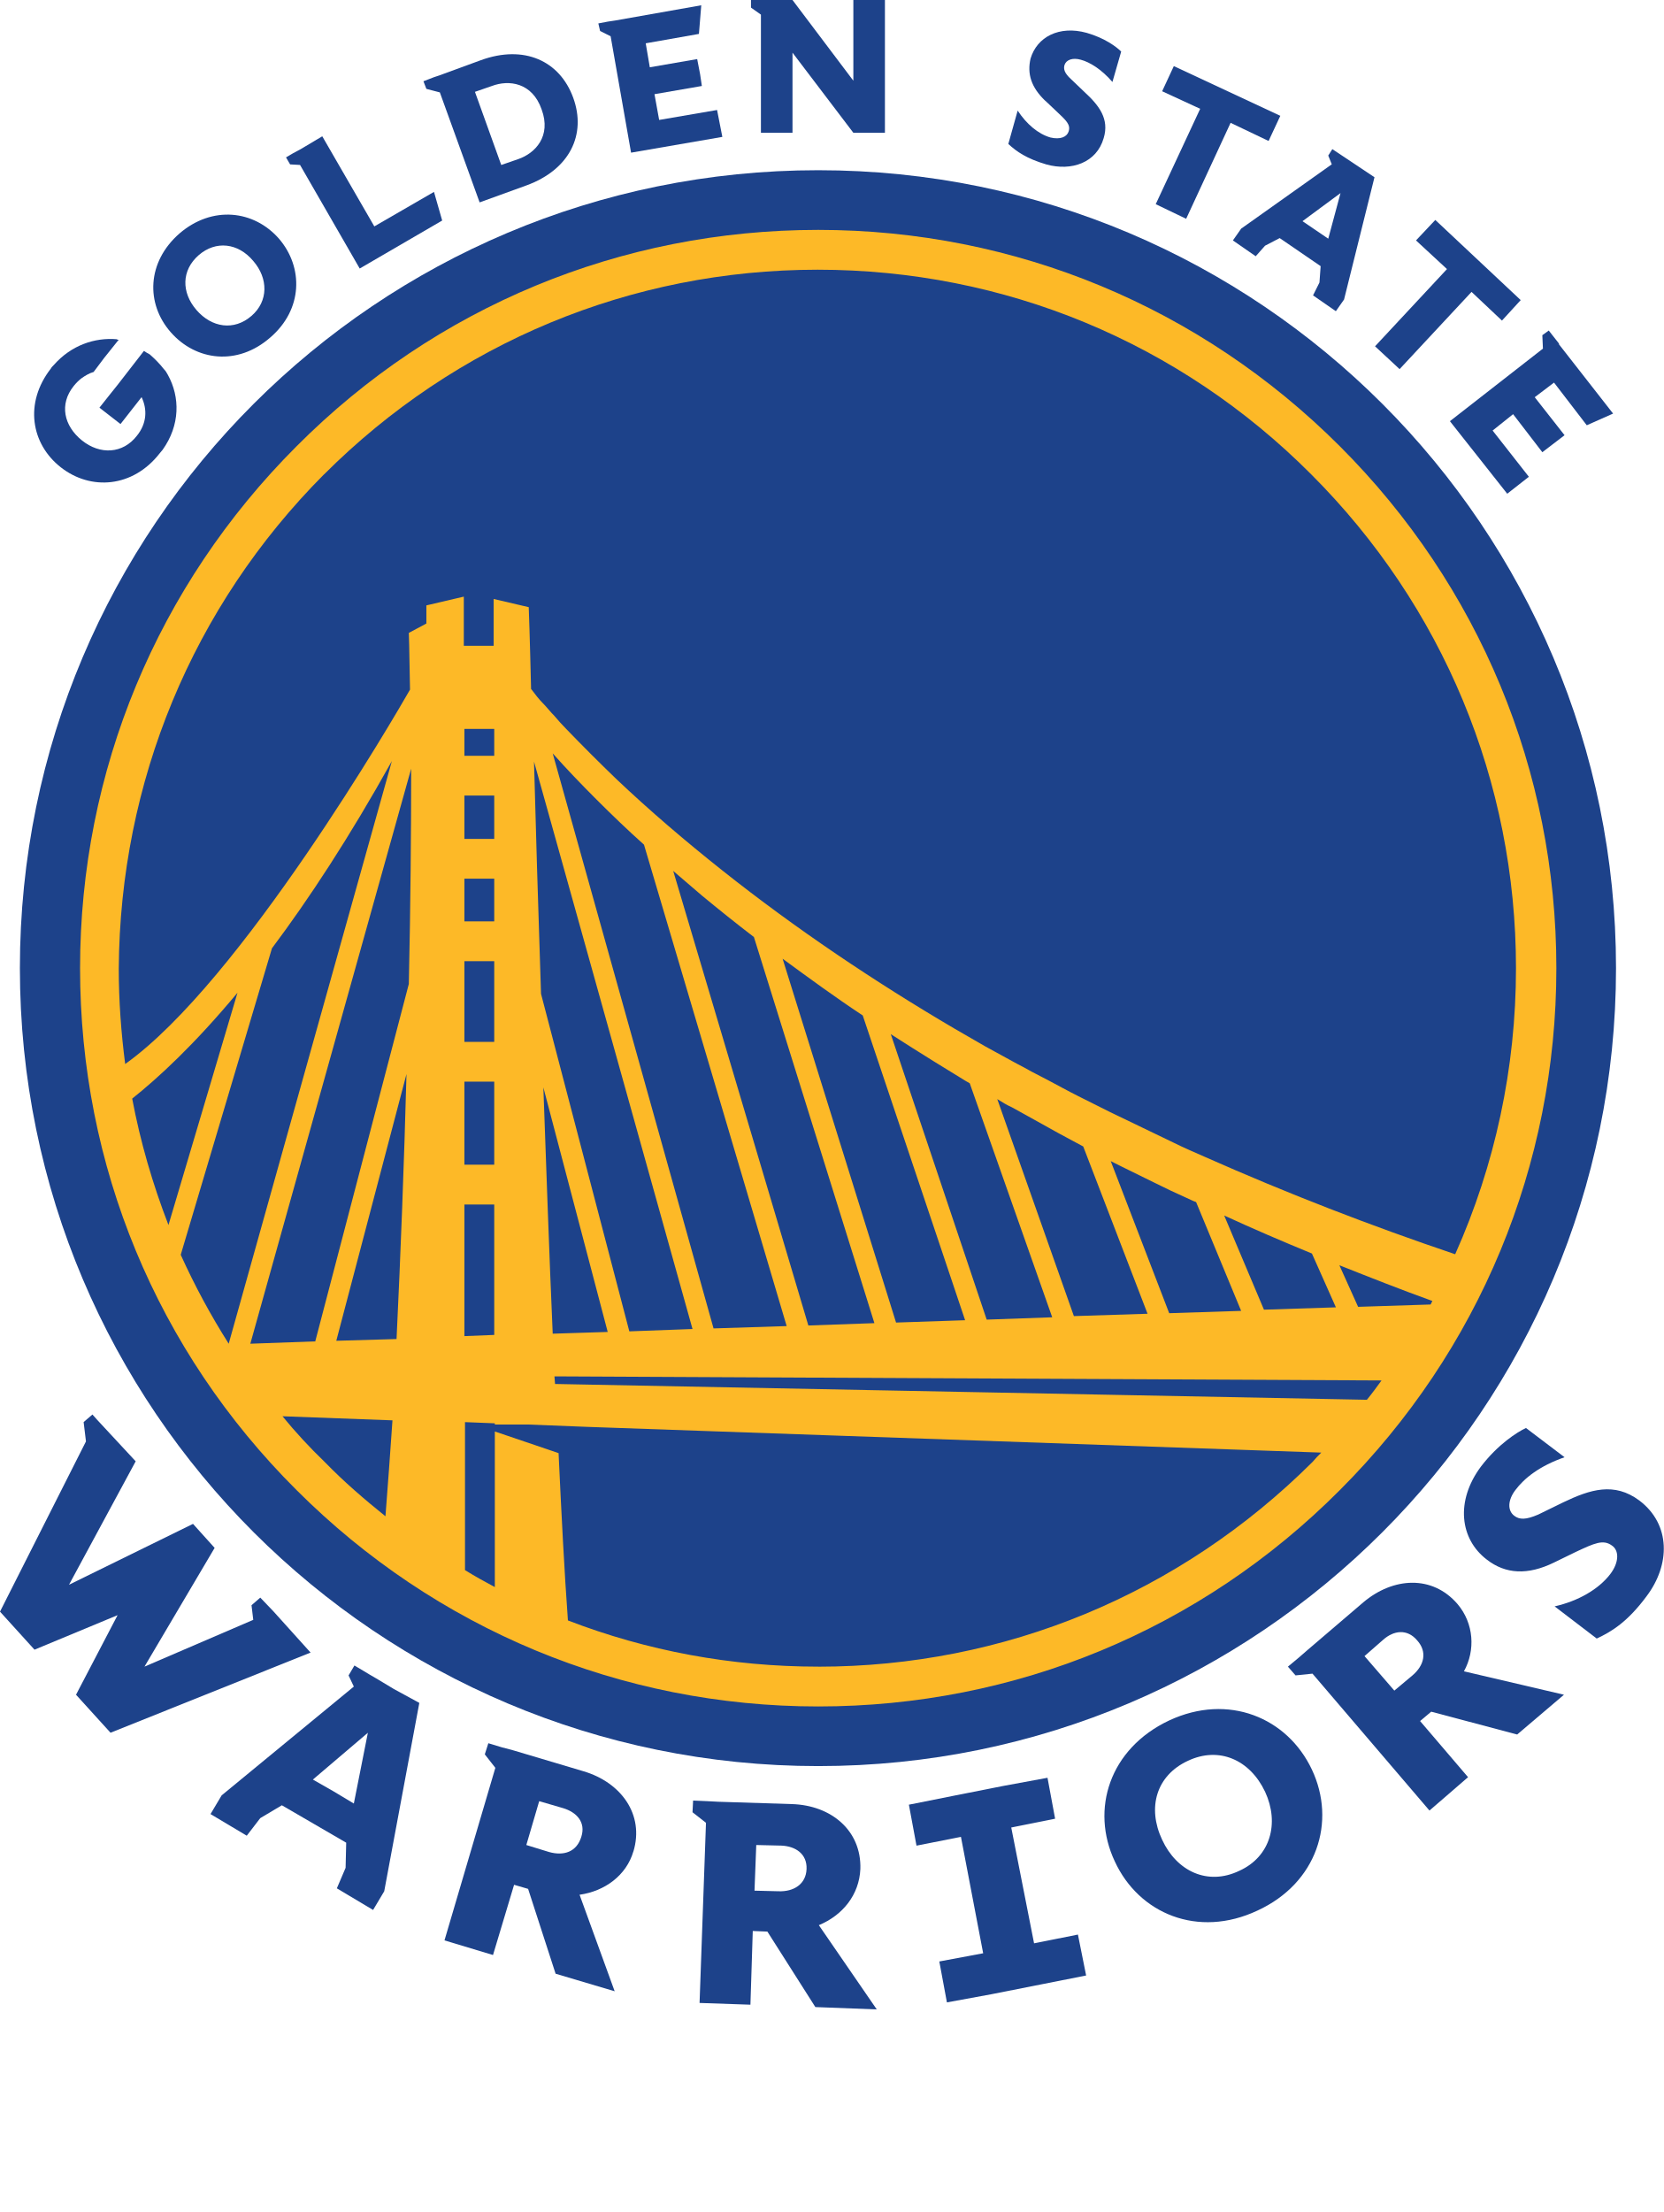
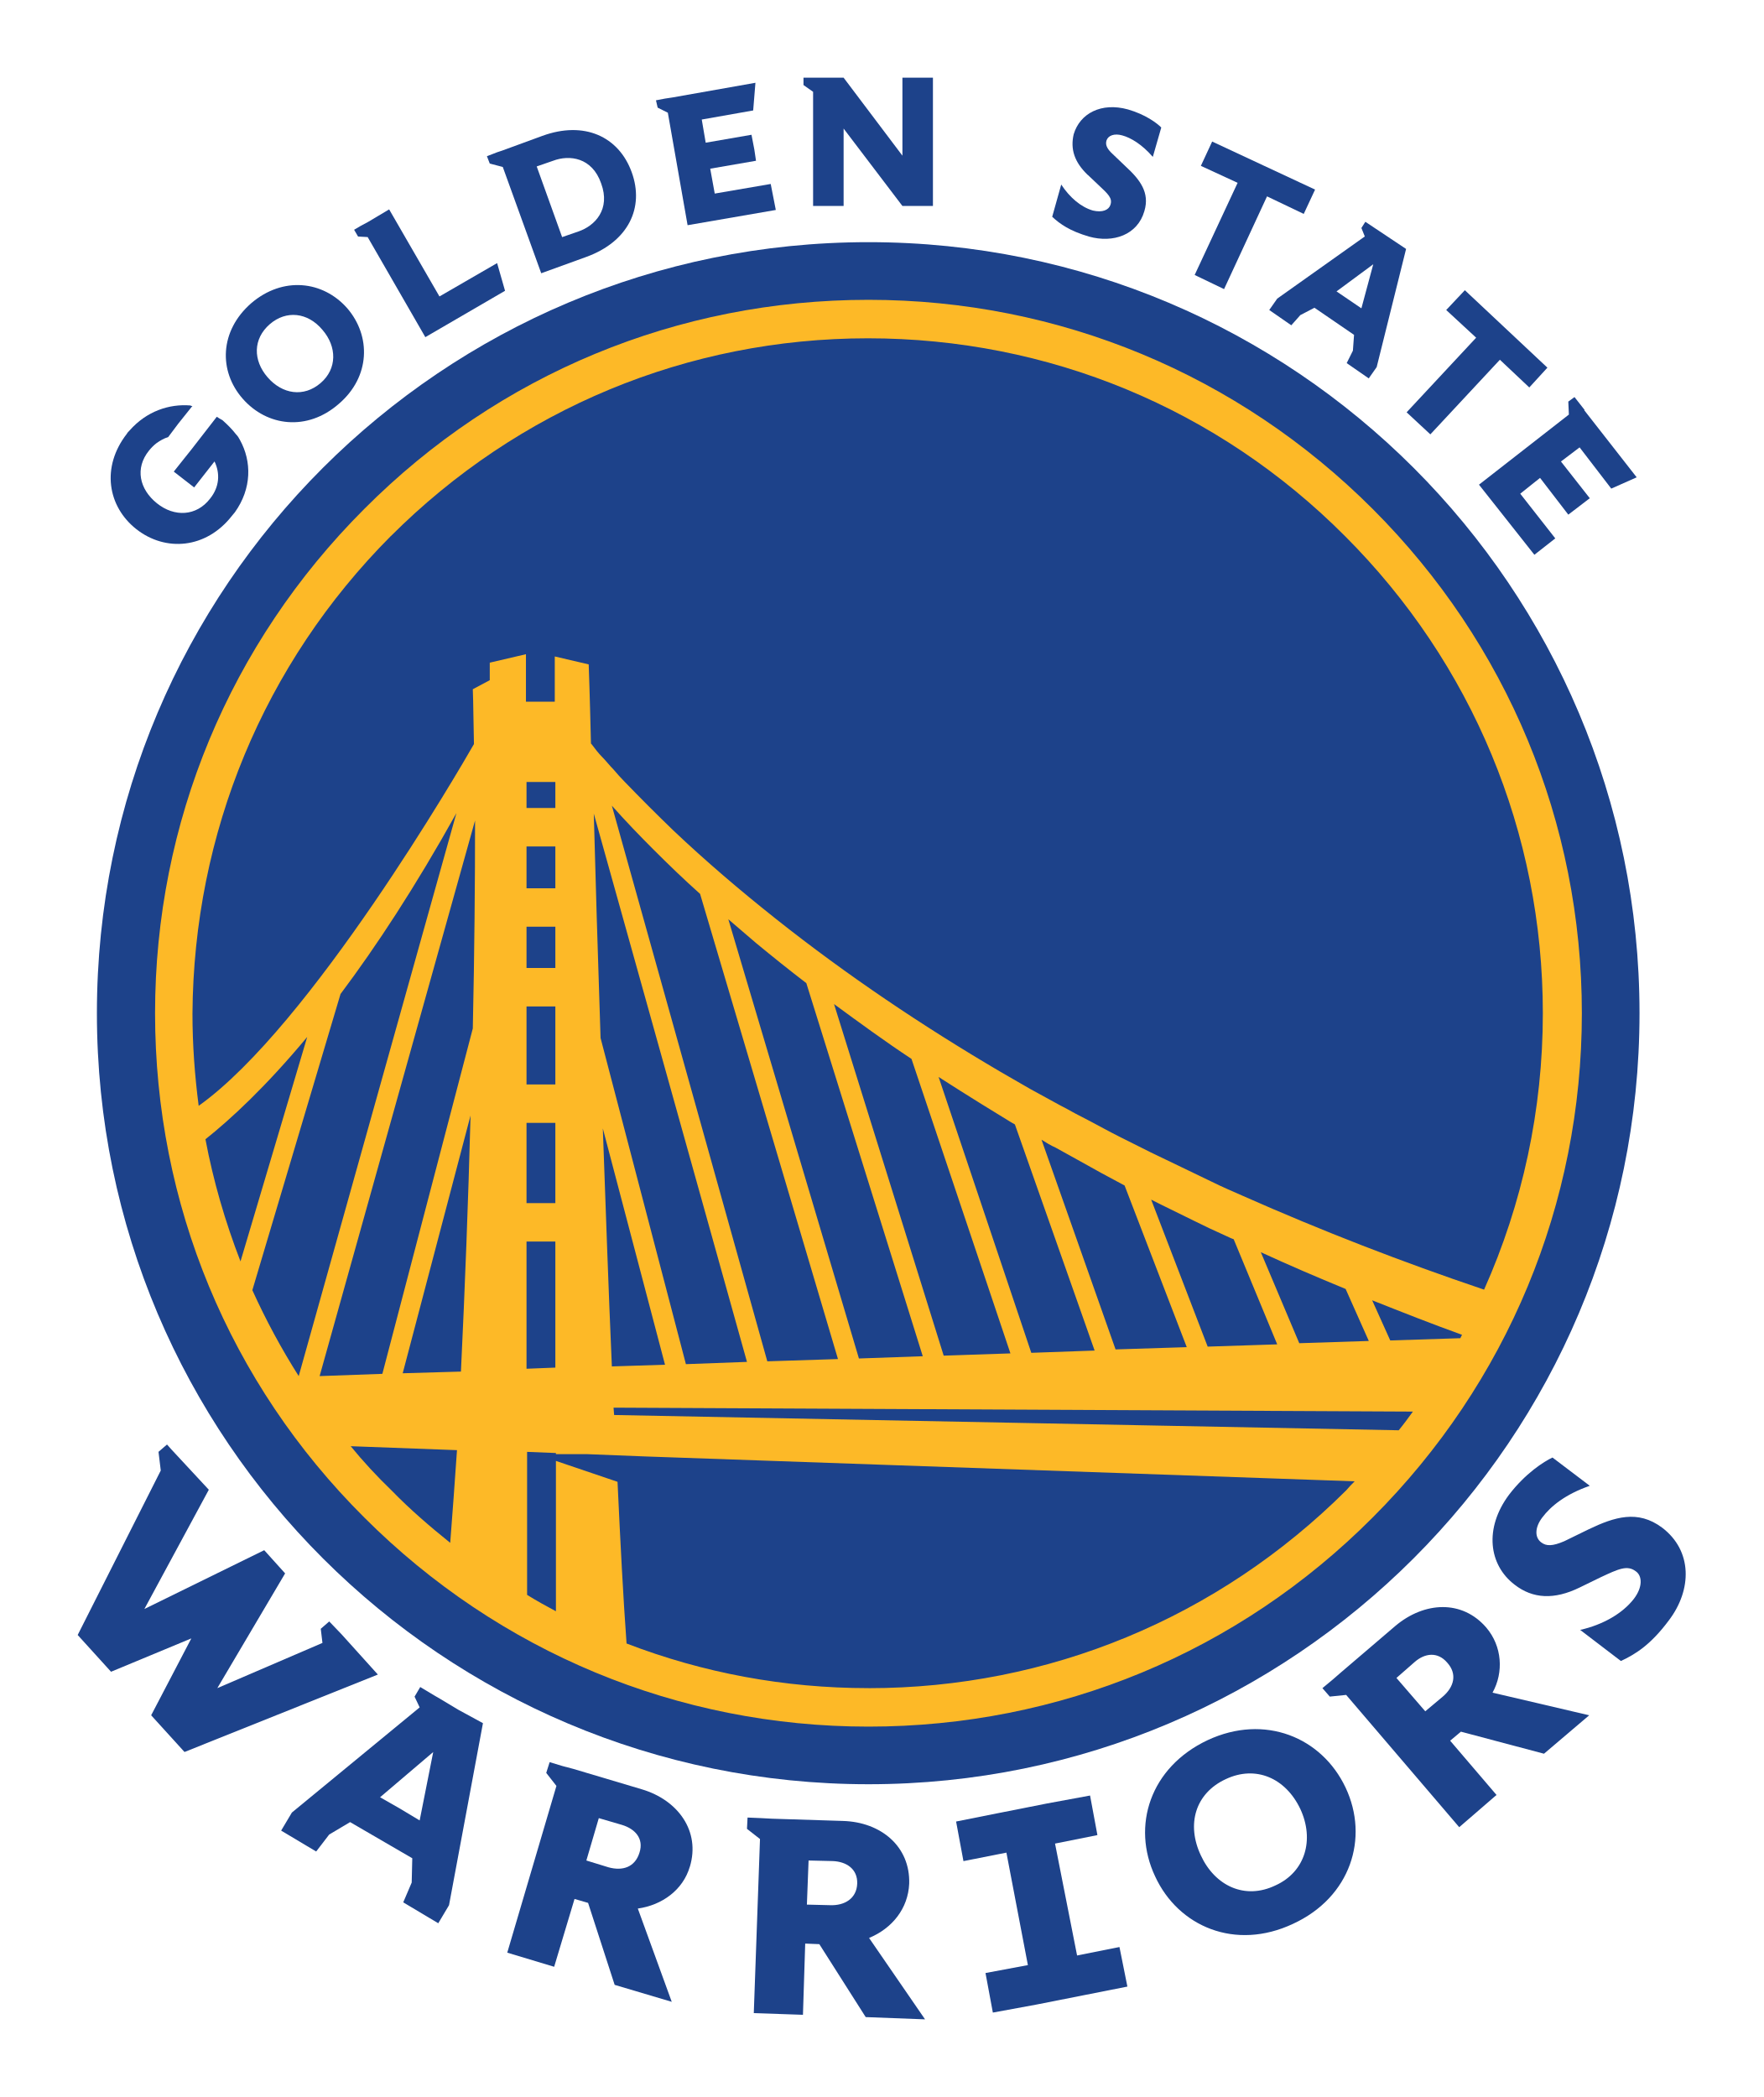
- <svg xmlns="http://www.w3.org/2000/svg" id="Layer" viewBox="0 0 420 558.27">
+ <svg xmlns="http://www.w3.org/2000/svg" id="Layer" viewBox="-20.29 -20.29 460.57 547.71">
  <defs>
    <style>
      .cls-1 {
        fill: #1d428a;
      }

      .cls-1, .cls-2 {
        stroke-width: 0px;
      }

      .cls-2 {
        fill: #fdb927;
      }
    </style>
  </defs>
  <polygon class="cls-1" points="215.41 20.37 200.05 0 193.85 0 192.08 0 189.57 0 189.57 1.92 192.08 3.69 192.08 33.51 200.05 33.51 200.05 13.29 215.41 33.51 223.38 33.51 223.38 0 215.41 0 215.41 20.37" />
  <polygon class="cls-1" points="159.3 38.53 182.34 34.55 181.01 27.76 166.39 30.27 165.21 23.77 177.17 21.7 176.73 18.75 175.99 14.91 164.03 16.98 163 10.93 176.43 8.56 177.02 1.33 155.32 5.17 153.4 5.46 151.04 5.91 151.48 7.82 154.14 9.15 159.3 38.53" />
  <path class="cls-1" d="m121.07,51.08l11.81-4.28c10.93-3.99,15.21-12.84,11.81-22.15s-12.4-13.44-23.33-9.45l-10.48,3.84-1.33.44-2.66,1.03.74,1.92,3.4.89,10.04,27.76Zm-1.18-27.9l4.28-1.48c4.28-1.62,10.19-.89,12.55,5.91,2.51,6.79-1.62,11.07-5.91,12.55l-4.28,1.48-6.64-18.46Z" />
  <polygon class="cls-1" points="90.8 67.77 111.62 55.66 109.55 48.43 94.49 57.14 81.35 34.4 75.89 37.65 73.97 38.68 72.2 39.72 73.23 41.49 75.74 41.63 90.8 67.77" />
  <path class="cls-1" d="m70.42,60.24c-6.35-7.23-16.83-8.42-25.1-1.33-8.27,7.23-8.56,17.72-2.21,24.95s16.83,8.56,25.1,1.33c8.27-7.09,8.42-17.72,2.21-24.95m-20.82,18.01c-3.84-4.43-3.84-10.04.59-13.88,4.28-3.69,9.89-3.1,13.73,1.48,3.84,4.43,3.84,10.19-.44,13.88-4.43,3.84-10.04,2.95-13.88-1.48" />
  <path class="cls-1" d="m36.32,88.58l-6.64,8.56-1.77,2.21-2.81,3.54,5.32,4.13,5.32-6.79c1.48,3.1,1.33,6.64-1.18,9.74h0c-3.54,4.58-9.3,4.87-13.88,1.18s-5.76-9.15-2.07-13.73c.59-.74,1.18-1.33,1.92-1.92,1.03-.74,2.07-1.33,3.1-1.62l2.66-3.54,3.54-4.43.15-.15c-.15,0-.3,0-.59-.15-5.46-.44-11.37,1.48-15.8,6.5-.3.3-.59.59-.74.89-6.79,8.71-5.02,19.05,2.51,24.95s18.16,5.17,24.95-3.54c.3-.3.44-.59.74-.89,4.43-6.2,4.43-13.29,1.33-18.9-.3-.59-.59-1.03-1.03-1.48-1.03-1.33-2.21-2.51-3.54-3.69-.59-.3-1.03-.59-1.48-.89h0" />
  <path class="cls-1" d="m263.83,25.39l2.81,2.66c2.51,2.36,3.69,3.4,3.1,5.17-.44,1.33-2.07,2.07-4.58,1.48-3.1-.89-6.05-3.4-8.27-6.79l-2.36,8.42c2.07,1.92,4.58,3.69,9.6,5.17,6.35,1.77,12.7-.44,14.47-6.64,1.48-4.87-1.18-8.27-4.87-11.66l-3.4-3.25c-1.62-1.48-1.92-2.51-1.62-3.54.44-1.33,2.07-1.92,4.13-1.33,2.21.59,5.17,2.36,7.97,5.61l2.21-7.68c-1.18-1.18-4.13-3.4-8.71-4.72-6.94-1.92-12.55,1.03-14.17,6.5-.89,3.84.15,7.23,3.69,10.63" />
  <polygon class="cls-1" points="291.74 51.53 299.42 55.22 310.64 31 320.23 35.58 323.19 29.23 296.31 16.68 293.36 23.03 302.96 27.46 291.74 51.53" />
  <path class="cls-1" d="m313.29,57.73l-2.07,2.95,5.76,3.99,2.36-2.66,3.69-1.92,5.17,3.54,5.17,3.54-.3,4.13-1.62,3.25,5.76,3.99,2.07-2.95,7.68-30.86-3.99-2.66-3.1-2.07-.89-.59-2.66-1.77-1.03,1.62.89,2.21-22.88,16.24Zm25.1-9.01l-3.1,11.52-3.25-2.21-3.25-2.21,9.6-7.09Z" />
  <polygon class="cls-1" points="357.44 60.68 365.26 67.91 347.1 87.4 353.3 93.16 371.46 73.67 379.14 80.91 383.87 75.74 362.31 55.51 357.44 60.68" />
  <polygon class="cls-1" points="381.95 104.53 389.33 114.13 394.94 109.84 387.41 100.25 392.28 96.56 400.55 107.33 407.19 104.38 393.46 86.81 393.61 86.81 390.95 83.42 389.33 84.6 389.48 87.99 366 106.3 380.47 124.61 385.93 120.33 376.78 108.66 381.95 104.53" />
  <path class="cls-1" d="m407.93,244.35c0,111.17-90.21,201.38-201.38,201.38S5.02,355.67,5.02,244.35,95.23,42.96,206.55,42.96s201.38,90.21,201.38,201.38" />
  <path class="cls-2" d="m338.24,112.65c-35.14-35.14-81.94-54.63-131.7-54.63s-96.56,19.34-131.7,54.63c-35.14,35.14-54.63,81.94-54.63,131.7s19.34,96.56,54.63,131.7c35.14,35.14,81.94,54.63,131.7,54.63s96.56-19.34,131.7-54.63c35.14-35.14,54.63-81.94,54.63-131.7s-19.49-96.56-54.63-131.7m-256.45,7.09c33.22-33.22,77.51-51.67,124.61-51.67s91.39,18.31,124.61,51.67c33.22,33.22,51.67,77.51,51.67,124.61,0,25.25-5.32,49.75-15.35,72.2-21.41-7.23-42.37-15.35-63.04-24.51-2.66-1.18-5.46-2.36-8.12-3.69l-7.97-3.84-3.99-1.92-3.99-1.92-7.97-3.99c-2.66-1.33-5.32-2.81-7.82-4.13l-3.99-2.07c-1.33-.74-2.66-1.48-3.84-2.07l-7.82-4.28-7.68-4.43c-20.37-11.96-40.16-25.25-58.76-40.01-9.3-7.38-18.31-15.06-26.87-23.18-4.28-4.13-8.42-8.27-12.55-12.55-1.03-1.03-2.07-2.21-2.95-3.25-1.03-1.03-1.92-2.21-2.95-3.25s-1.92-2.21-2.81-3.4l-.15-.15c-.3-12.99-.59-20.67-.59-20.67l-8.86-2.07v11.81h-7.53v-12.4l-9.45,2.21v4.58l-4.43,2.36c.15,3.69.15,8.56.3,14.32-3.54,6.2-42.67,73.67-71.9,94.49-1.03-7.97-1.62-15.95-1.62-24.07.3-47.1,18.6-91.39,51.82-124.76m231.5,211.13l-18.16.59-14.76-38.39,2.95,1.48,8.12,3.99c2.66,1.33,5.46,2.66,8.12,3.84.74.3,1.48.74,2.36,1.03l11.37,27.46Zm-4.28-24.07c7.38,3.4,14.62,6.5,22.15,9.6l6.05,13.58-18.16.59-10.04-23.77Zm-19.34,24.8l-18.6.59-19.34-54.77c1.18.74,2.36,1.48,3.69,2.07l3.99,2.21c2.66,1.48,5.32,2.95,7.97,4.43l6.05,3.25,16.24,42.23Zm-24.07.89l-16.54.59-24.21-72.05c3.69,2.36,7.38,4.72,11.22,7.09l7.68,4.72,1.03.59,20.82,59.06Zm-22,.74l-17.42.59-28.64-91.83c6.64,4.87,13.29,9.74,20.23,14.32l25.84,76.92Zm-22.88.74l-16.68.59-34.11-114.72c2.36,2.07,4.87,4.13,7.23,6.2,4.28,3.54,8.71,7.09,13.14,10.48l30.41,97.44Zm-22.15.74l-18.46.59-40.6-145.13c3.54,3.99,7.23,7.82,10.93,11.52,3.99,3.99,7.97,7.82,12.11,11.52l36.02,121.51Zm-23.77.74l-15.95.59-22.29-85.19c-.74-22-1.33-42.37-1.77-58.61l40.01,143.21Zm-21.41.74l-13.88.44c-.89-20.23-1.62-41.63-2.36-62.16l16.24,61.71Zm195.33,12.25c-1.18,1.62-2.36,3.25-3.69,4.87l-204.93-3.99-.15-1.92,208.76,1.03Zm-5.91-18.6l-4.72-10.48c7.82,3.1,15.65,6.2,23.47,9.01-.15.3-.3.59-.44.89l-18.31.59ZM124.76,200.94v10.78h-8.27v10.04h8.27v10.78h-8.27v10.04h8.27v20.37h-8.27v10.04h8.27v20.96h-8.27v10.04h8.27v32.92l-7.53.3v-153.25h7.53v6.79h-8.27v10.04h8.27v.15Zm-79.14,115.75l23.03-77.36c9.3-12.4,19.49-27.9,30.27-47.25l-41.19,147.05c-4.58-7.23-8.56-14.62-12.11-22.44m-3.1-7.53c-3.99-10.33-7.09-20.96-9.15-31.89,6.5-5.17,15.65-13.58,26.58-26.72l-17.42,58.61Zm61.27-115.16c0,15.5-.15,34.25-.59,54.33l-23.62,90.21-16.39.59,40.6-145.13Zm-1.18,77.07c-.59,22.29-1.48,45.47-2.51,66.88l-15.21.44,17.72-67.32Zm-31.3,86.37l27.76,1.03c-.59,8.56-1.18,16.68-1.77,24.21-5.32-4.28-10.48-8.71-15.21-13.58-3.99-3.84-7.53-7.68-10.78-11.66m135.24,63.19c-22,0-43.26-3.99-63.19-11.66-.89-12.11-1.62-26.43-2.36-42.23l-16.09-5.46v39.27c-2.51-1.33-5.17-2.81-7.53-4.28v-37.35l7.53.3v.3h8.27l14.91.59,185.44,6.5c-.74.74-1.48,1.48-2.21,2.36-33.51,33.37-77.81,51.67-124.76,51.67" />
  <polygon class="cls-1" points="266.34 459.01 264.42 448.68 253.2 450.75 240.51 453.26 229.43 455.47 231.35 465.81 242.57 463.59 248.18 492.97 237.11 495.04 239.03 505.37 250.25 503.31 262.95 500.8 274.17 498.58 272.1 488.25 261.03 490.46 255.27 461.23 266.34 459.01" />
  <path class="cls-1" d="m331.16,446.61c6.2,13.14,1.33,28.64-13.73,35.58-15.06,7.09-29.97.74-36.02-12.4-6.2-13.14-1.33-28.49,13.73-35.58,14.91-6.94,29.82-.74,36.02,12.4m-11.81,5.61c-3.84-8.12-11.66-11.52-19.49-7.82-7.97,3.69-10.33,11.81-6.5,19.93,3.69,7.97,11.52,11.66,19.49,7.82,7.82-3.54,10.19-11.96,6.5-19.93" />
  <path class="cls-1" d="m367.92,404.83c-6.35-7.38-16.24-6.79-23.77-.44l-14.17,12.11-2.21,1.92-2.66,2.21,1.92,2.21,4.28-.44,29.53,34.55,9.74-8.42-12.11-14.17,2.81-2.36,21.7,5.76,11.81-10.04-25.25-5.91c2.95-5.32,2.51-12.11-1.62-16.98m-11.37,18.01l-4.58,3.84-7.53-8.71,4.72-4.13c2.66-2.36,6.05-2.81,8.56.15,2.66,2.95,1.77,6.35-1.18,8.86" />
  <path class="cls-1" d="m415.61,402.91c-4.72,6.35-8.71,8.86-12.55,10.63l-10.63-8.12c5.91-1.33,11.07-4.28,14.03-8.12,2.36-3.1,2.21-6.05.44-7.23-2.21-1.62-4.43-.59-9.15,1.62l-5.46,2.66c-6.64,3.25-12.25,2.95-16.98-.74-6.79-5.17-7.97-14.76-1.48-23.47,4.28-5.61,9.15-8.71,11.37-9.74l9.74,7.38c-6.35,2.21-10.19,5.32-12.4,8.27-1.92,2.51-2.07,5.17-.3,6.5,1.33,1.03,2.95,1.03,6.05-.3l6.35-3.1c6.79-3.25,12.84-5.17,19.19-.44,7.97,6.05,7.83,16.24,1.77,24.21" />
  <path class="cls-1" d="m217.18,471.71c.3-9.74-7.38-16.09-17.27-16.39l-18.6-.59-2.81-.15-3.54-.15-.15,2.95,3.4,2.66-1.62,45.47,12.84.44.59-18.6,3.69.15,12.11,19.05,15.5.59-14.62-21.26c6.05-2.51,10.19-7.68,10.48-14.17m-20.67,5.61l-6.05-.15.44-11.52,6.35.15c3.54.15,6.5,2.07,6.35,5.91-.15,3.84-3.25,5.76-7.09,5.61" />
  <path class="cls-1" d="m159.89,467.28c2.81-9.3-3.1-17.42-12.55-20.23l-17.86-5.32-2.81-.74-3.4-1.03-.89,2.81,2.66,3.4-12.84,43.55,12.25,3.69,5.32-17.72,3.54,1.03,6.94,21.41,14.91,4.43-8.86-24.36c6.35-.89,11.81-4.87,13.58-10.93m-21.26.15l-5.76-1.77,3.25-11.07,6.05,1.77c3.4,1.03,5.76,3.54,4.58,7.23-1.18,3.84-4.43,4.87-8.12,3.84" />
  <path class="cls-1" d="m99.36,426.24l-4.43-2.66-1.77-1.03-3.69-2.21-1.48,2.51,1.33,2.81-33.37,27.46-2.81,4.72,9.15,5.46,3.4-4.43,5.46-3.25,8.12,4.72,8.12,4.72-.15,6.35-2.21,5.17,9.15,5.46,2.81-4.72,8.86-47.54-6.5-3.54Zm-15.21,25.84l-5.17-2.95,13.88-11.81-3.54,17.86-5.17-3.1Z" />
  <polygon class="cls-1" points="68.95 406.6 68.95 406.6 65.7 403.21 63.49 405.13 63.93 408.82 36.47 420.63 54.18 390.66 48.72 384.6 17.42 399.96 34.25 368.81 24.51 358.32 24.51 358.32 23.33 357 21.11 358.91 21.7 363.79 0 406.75 8.71 416.35 29.68 407.64 19.19 427.72 27.9 437.31 78.4 417.08 68.95 406.6" />
</svg>
